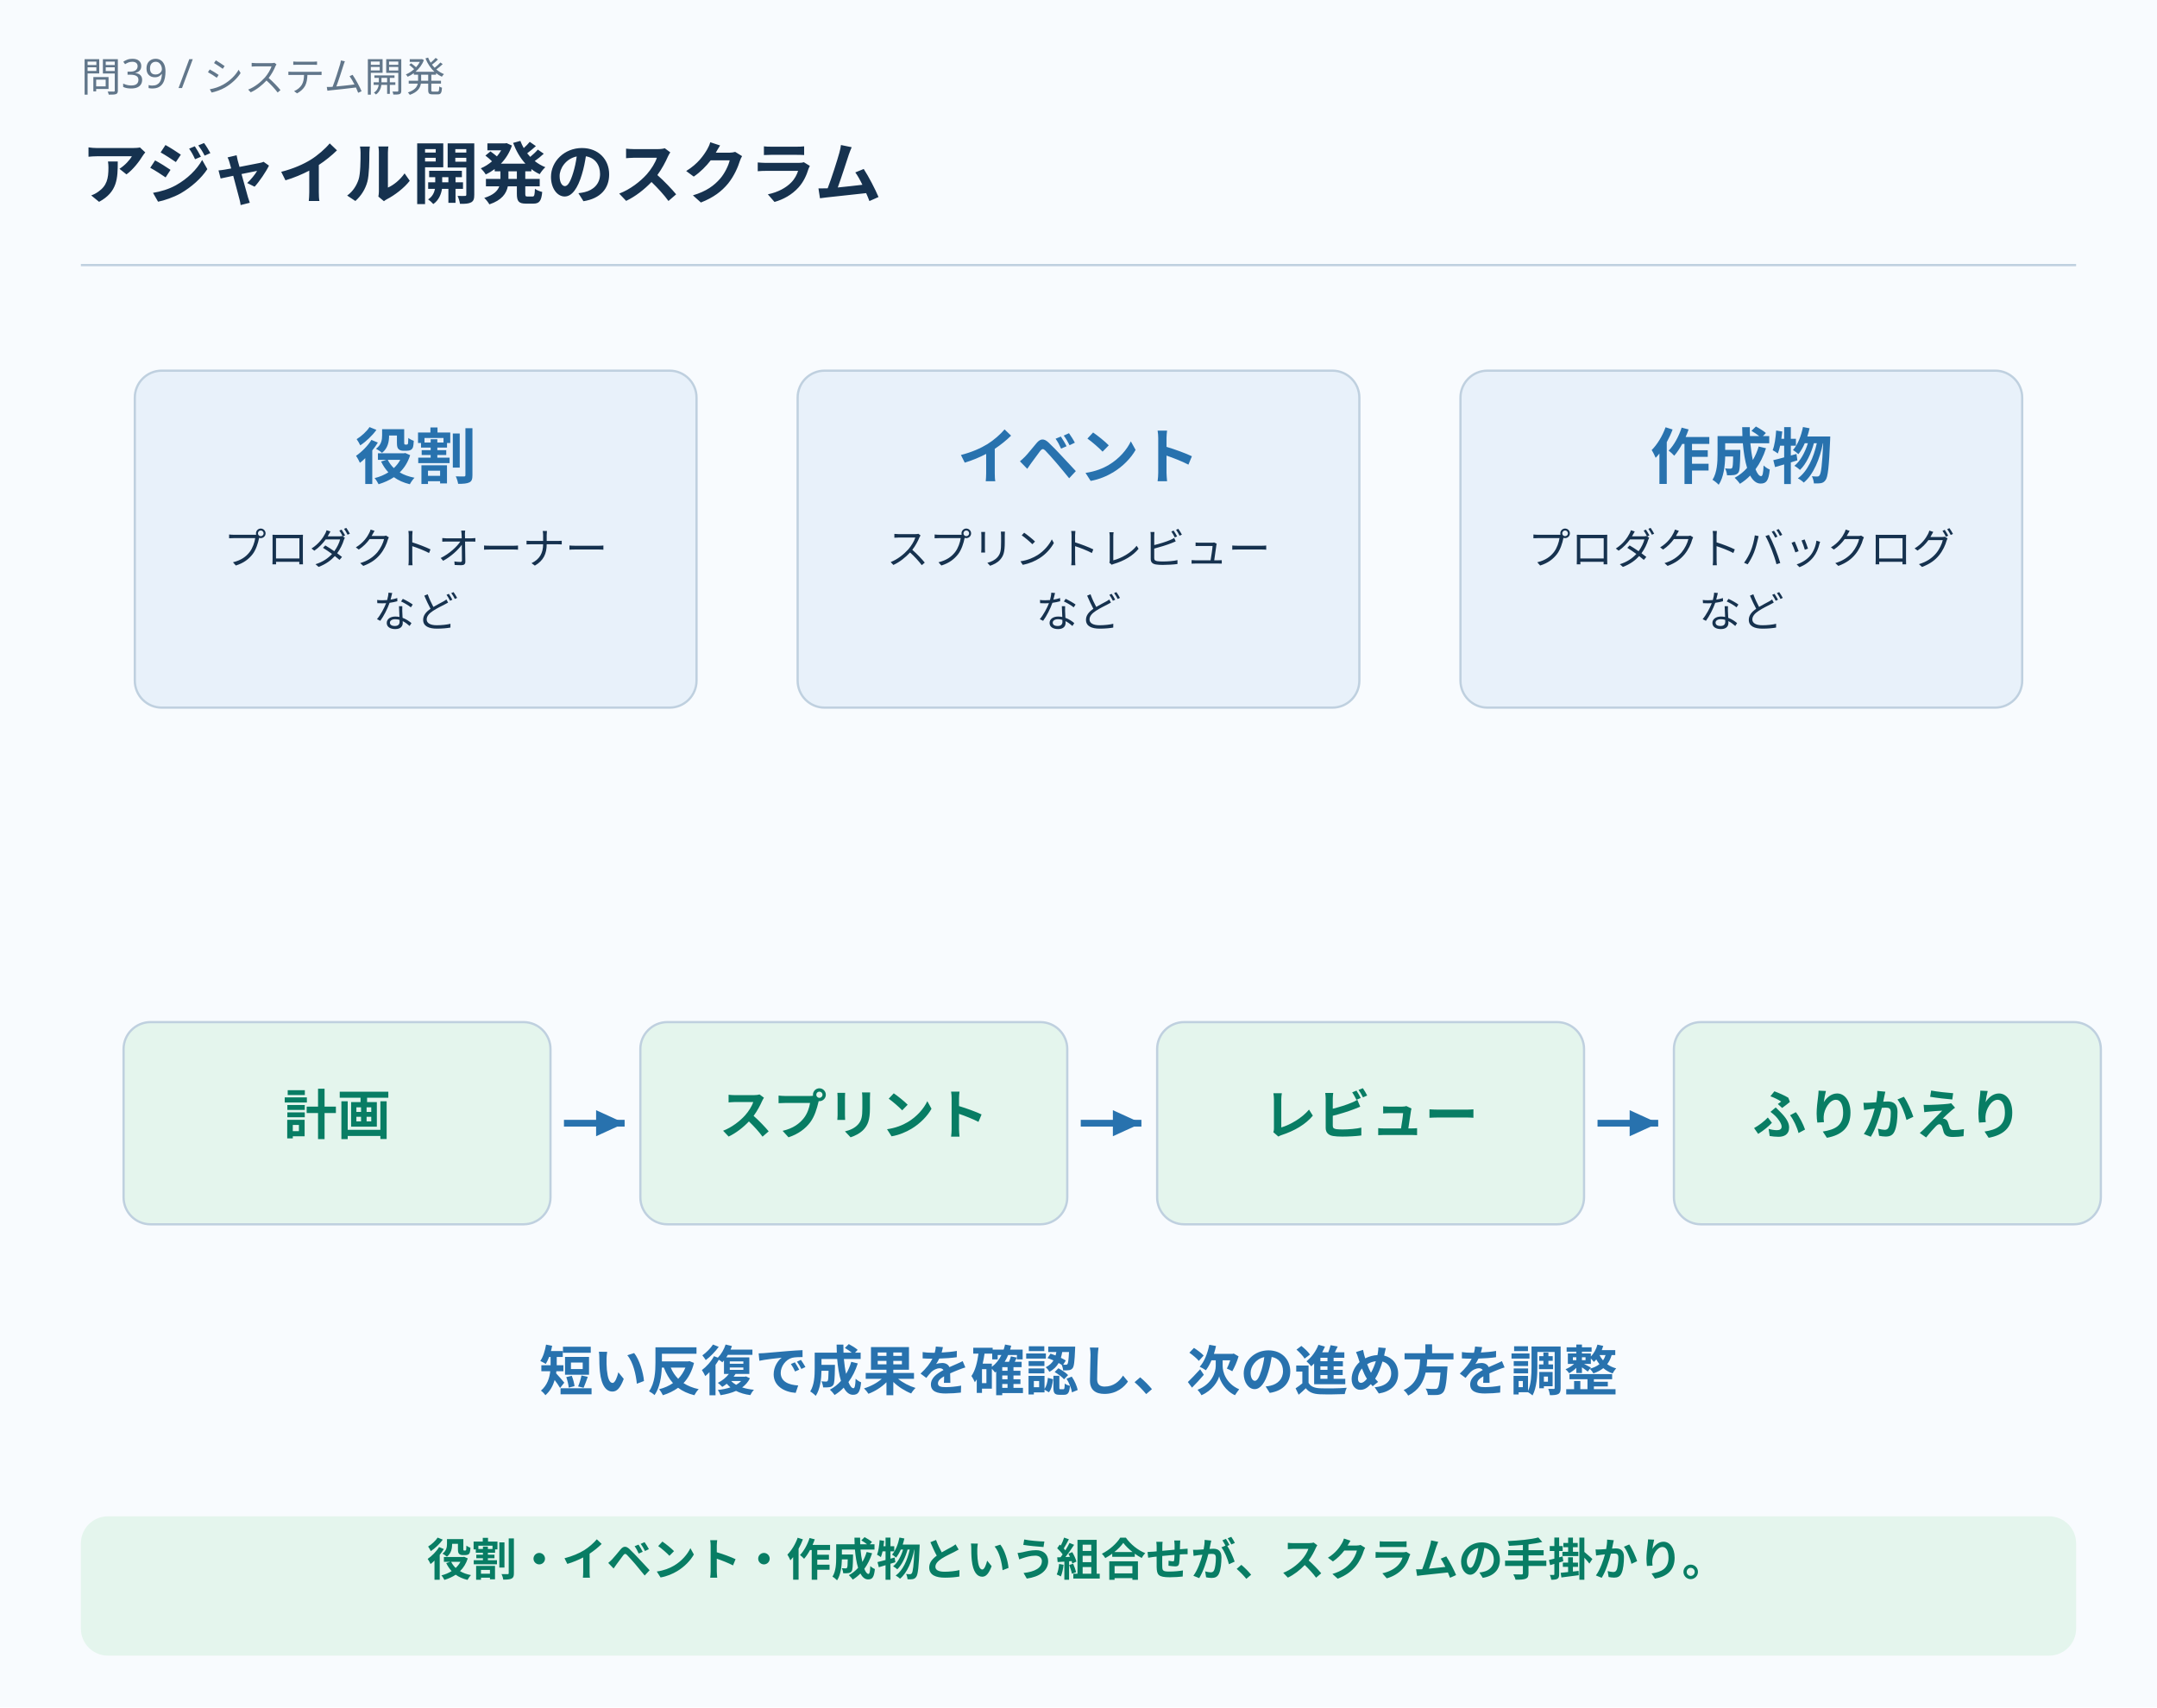
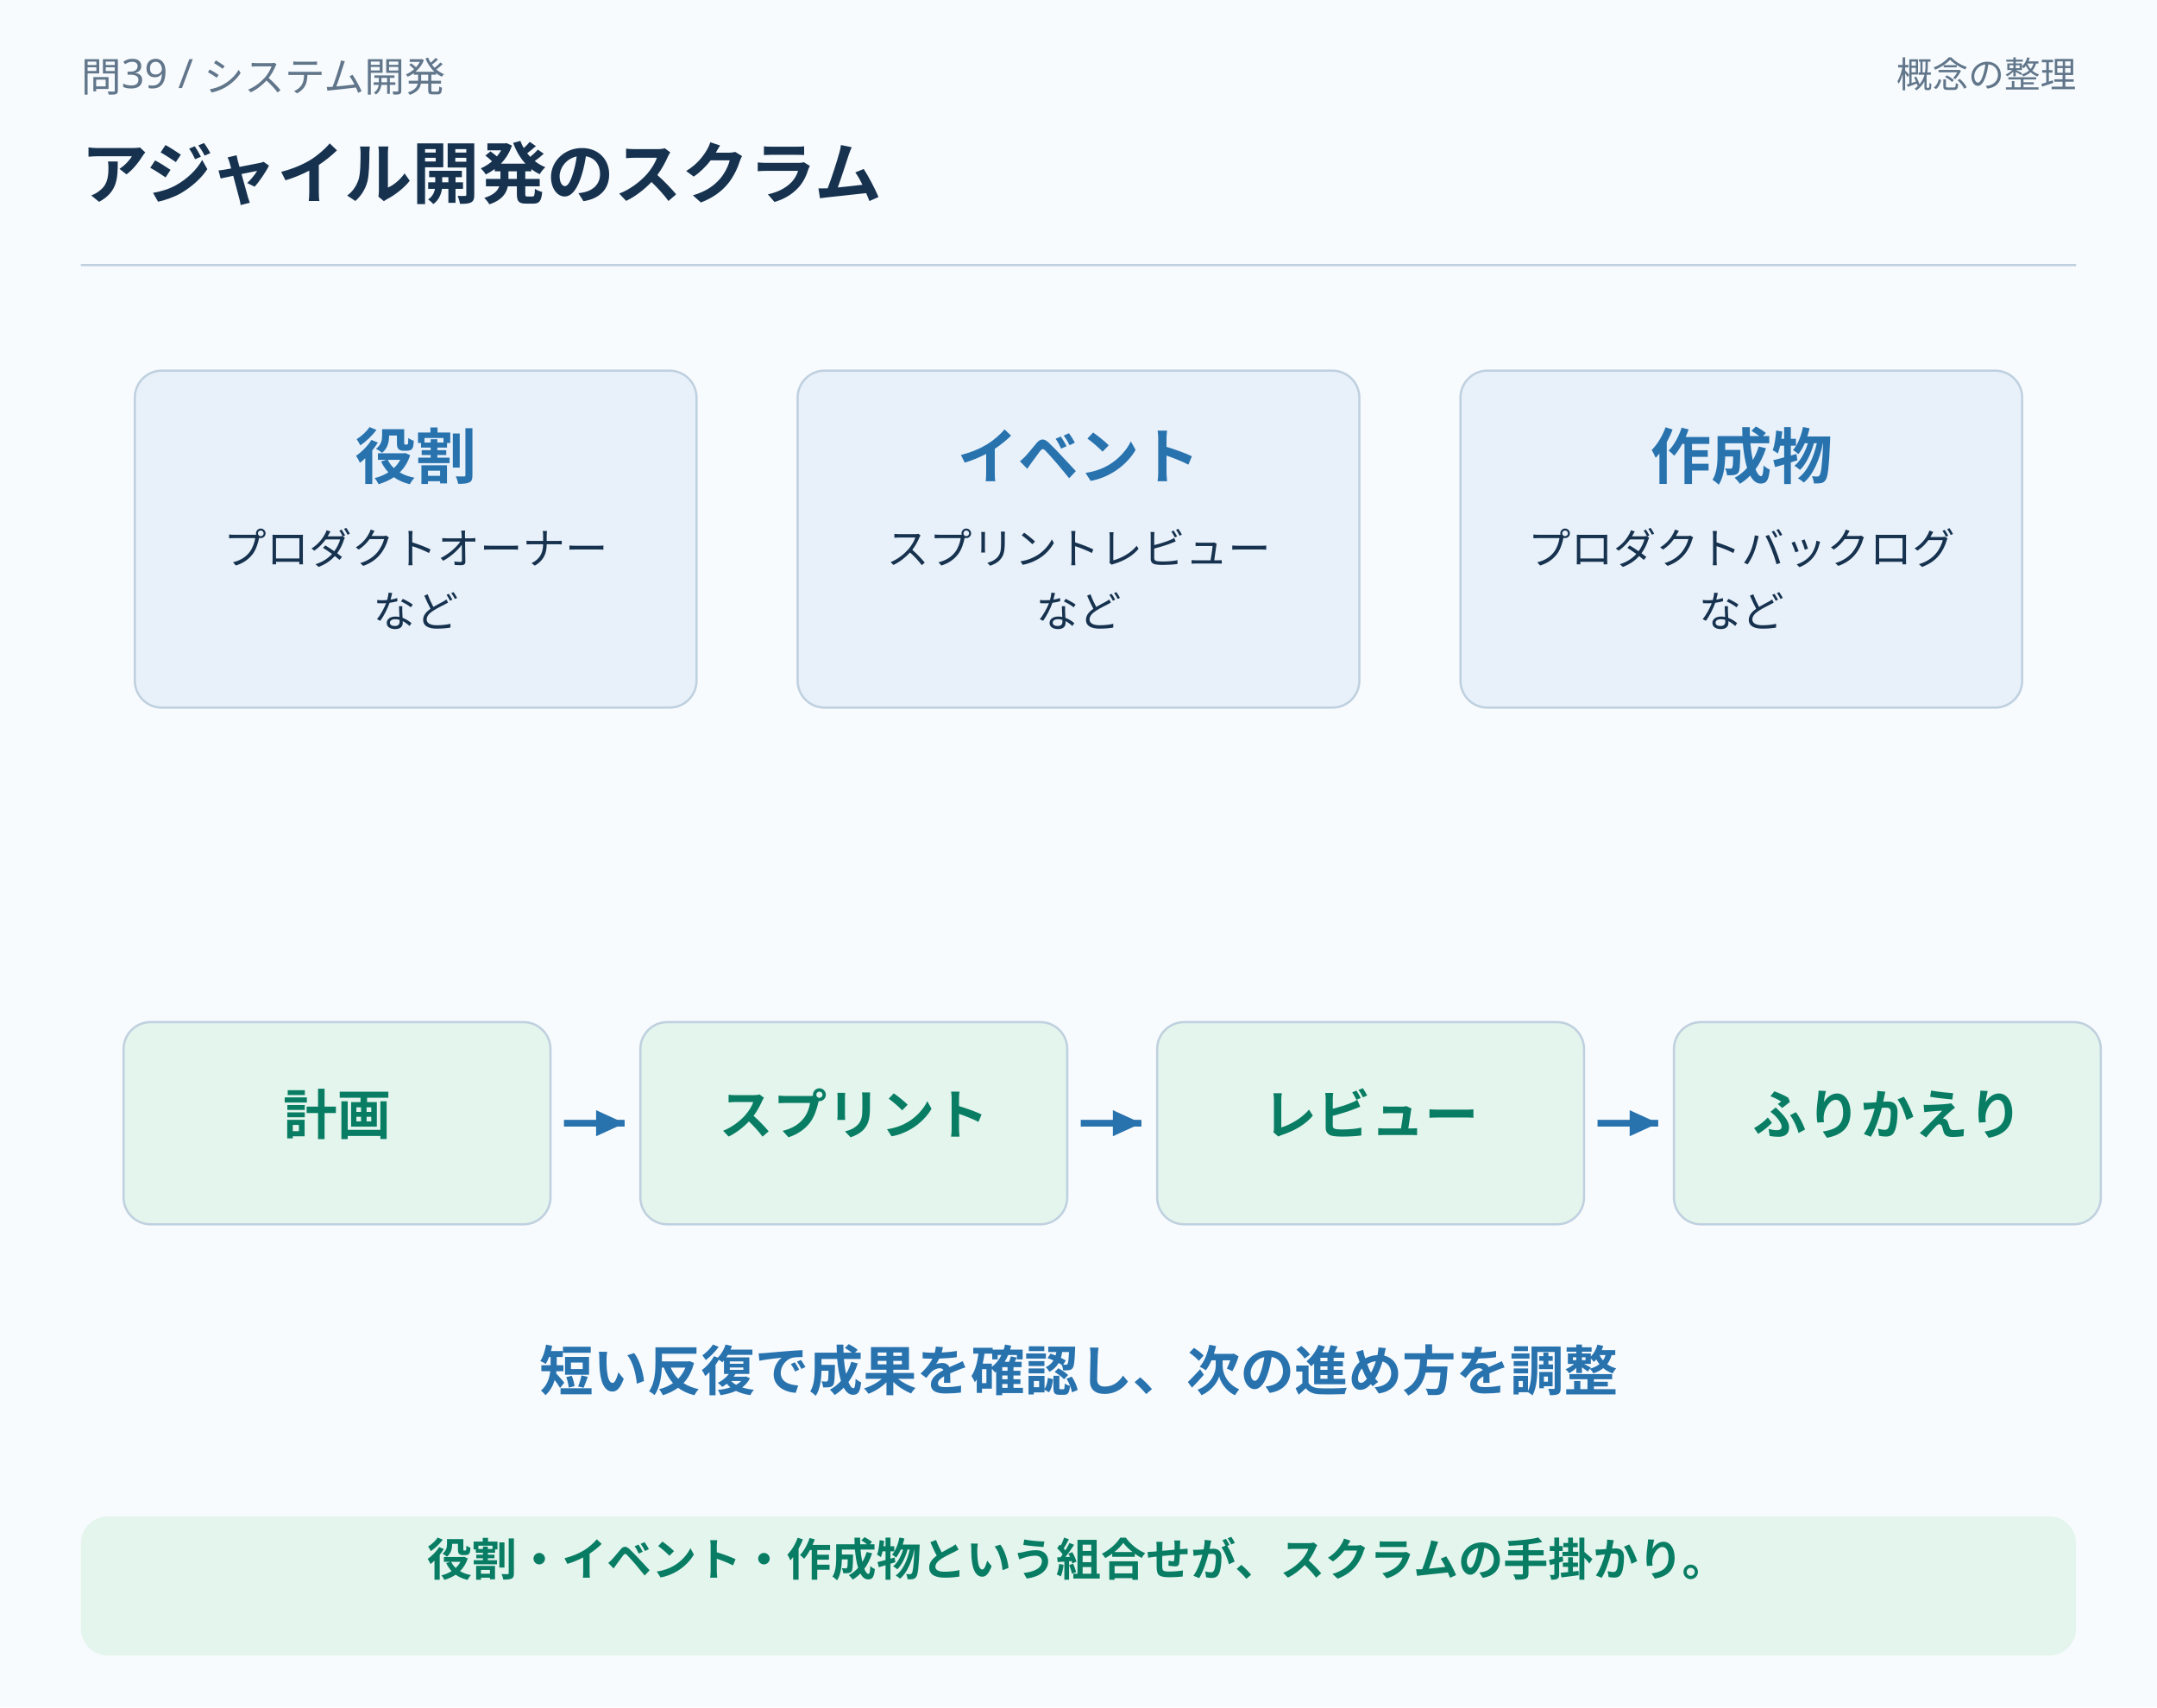
<svg xmlns="http://www.w3.org/2000/svg" viewBox="0 0 960 760" role="img" aria-labelledby="title39 desc39">
  <g font-family="Meiryo,Yu Gothic,sans-serif">
    <rect x="0" y="0" width="960" height="760" rx="0" fill="#f8fbfe" stroke="none" />
    <text x="36.00" y="25" font-size="18" fill="#61768a" font-weight="400" dominant-baseline="text-before-edge">問39  /  システム開発</text>
    <text x="36.00" y="62" font-size="30" fill="#16324f" font-weight="700" dominant-baseline="text-before-edge">アジャイル開発のスクラム</text>
    <line x1="36" y1="118" x2="924" y2="118" stroke="#bfd0df" stroke-width="1" />
    <rect x="60" y="165" width="250" height="150" rx="12" fill="#e8f1fa" stroke="#bfd0df" />
    <text x="158.00" y="189.5" font-size="27" fill="#2872ae" font-weight="700" dominant-baseline="text-before-edge">役割</text>
    <text x="99.50" y="234.5" font-size="19" fill="#16324f" font-weight="400" dominant-baseline="text-before-edge">プロダクトオーナー</text>
    <text x="166.00" y="262.5" font-size="19" fill="#16324f" font-weight="400" dominant-baseline="text-before-edge">など</text>
    <rect x="355" y="165" width="250" height="150" rx="12" fill="#e8f1fa" stroke="#bfd0df" />
    <text x="426.00" y="189.5" font-size="27" fill="#2872ae" font-weight="700" dominant-baseline="text-before-edge">イベント</text>
    <text x="394.50" y="234.5" font-size="19" fill="#16324f" font-weight="400" dominant-baseline="text-before-edge">スプリントレビュー</text>
    <text x="461.00" y="262.5" font-size="19" fill="#16324f" font-weight="400" dominant-baseline="text-before-edge">など</text>
    <rect x="650" y="165" width="250" height="150" rx="12" fill="#e8f1fa" stroke="#bfd0df" />
    <text x="734.50" y="189.5" font-size="27" fill="#2872ae" font-weight="700" dominant-baseline="text-before-edge">作成物</text>
    <text x="680.00" y="234.5" font-size="19" fill="#16324f" font-weight="400" dominant-baseline="text-before-edge">プロダクトバックログ</text>
    <text x="756.00" y="262.5" font-size="19" fill="#16324f" font-weight="400" dominant-baseline="text-before-edge">など</text>
    <rect x="55" y="455" width="190" height="90" rx="12" fill="#e4f5ed" stroke="#bfd0df" />
    <text x="126.00" y="484.0" font-size="24" fill="#087d64" font-weight="700" dominant-baseline="text-before-edge">計画</text>
    <line x1="251" y1="500" x2="278" y2="500" stroke="#2872ae" stroke-width="3" />
    <polygon points="278.0,500.0 265.3,505.8 265.3,494.2" fill="#2872ae" />
    <rect x="285" y="455" width="190" height="90" rx="12" fill="#e4f5ed" stroke="#bfd0df" />
    <text x="320.00" y="484.0" font-size="24" fill="#087d64" font-weight="700" dominant-baseline="text-before-edge">スプリント</text>
    <line x1="481" y1="500" x2="508" y2="500" stroke="#2872ae" stroke-width="3" />
    <polygon points="508.0,500.0 495.3,505.8 495.3,494.2" fill="#2872ae" />
    <rect x="515" y="455" width="190" height="90" rx="12" fill="#e4f5ed" stroke="#bfd0df" />
    <text x="562.00" y="484.0" font-size="24" fill="#087d64" font-weight="700" dominant-baseline="text-before-edge">レビュー</text>
    <line x1="711" y1="500" x2="738" y2="500" stroke="#2872ae" stroke-width="3" />
    <polygon points="738.0,500.0 725.3,505.8 725.3,494.2" fill="#2872ae" />
    <rect x="745" y="455" width="190" height="90" rx="12" fill="#e4f5ed" stroke="#bfd0df" />
    <text x="780.00" y="484.0" font-size="24" fill="#087d64" font-weight="700" dominant-baseline="text-before-edge">ふりかえり</text>
    <text x="240.00" y="598" font-size="24" fill="#2872ae" font-weight="700" dominant-baseline="text-before-edge">短い反復で成果を確認し、次の進め方を調整</text>
    <rect x="36" y="675" width="888" height="62" rx="12" fill="#e4f5ed" stroke="none" />
    <text x="190.00" y="684" font-size="20" fill="#087d64" font-weight="700" dominant-baseline="text-before-edge">役割・イベント・作成物という組合せが、スクラムの手掛かり。</text>
+     <text x="924" y="25" font-size="16" fill="#61768a" text-anchor="end" dominant-baseline="text-before-edge">概念の整理</text>
  </g>
</svg>
